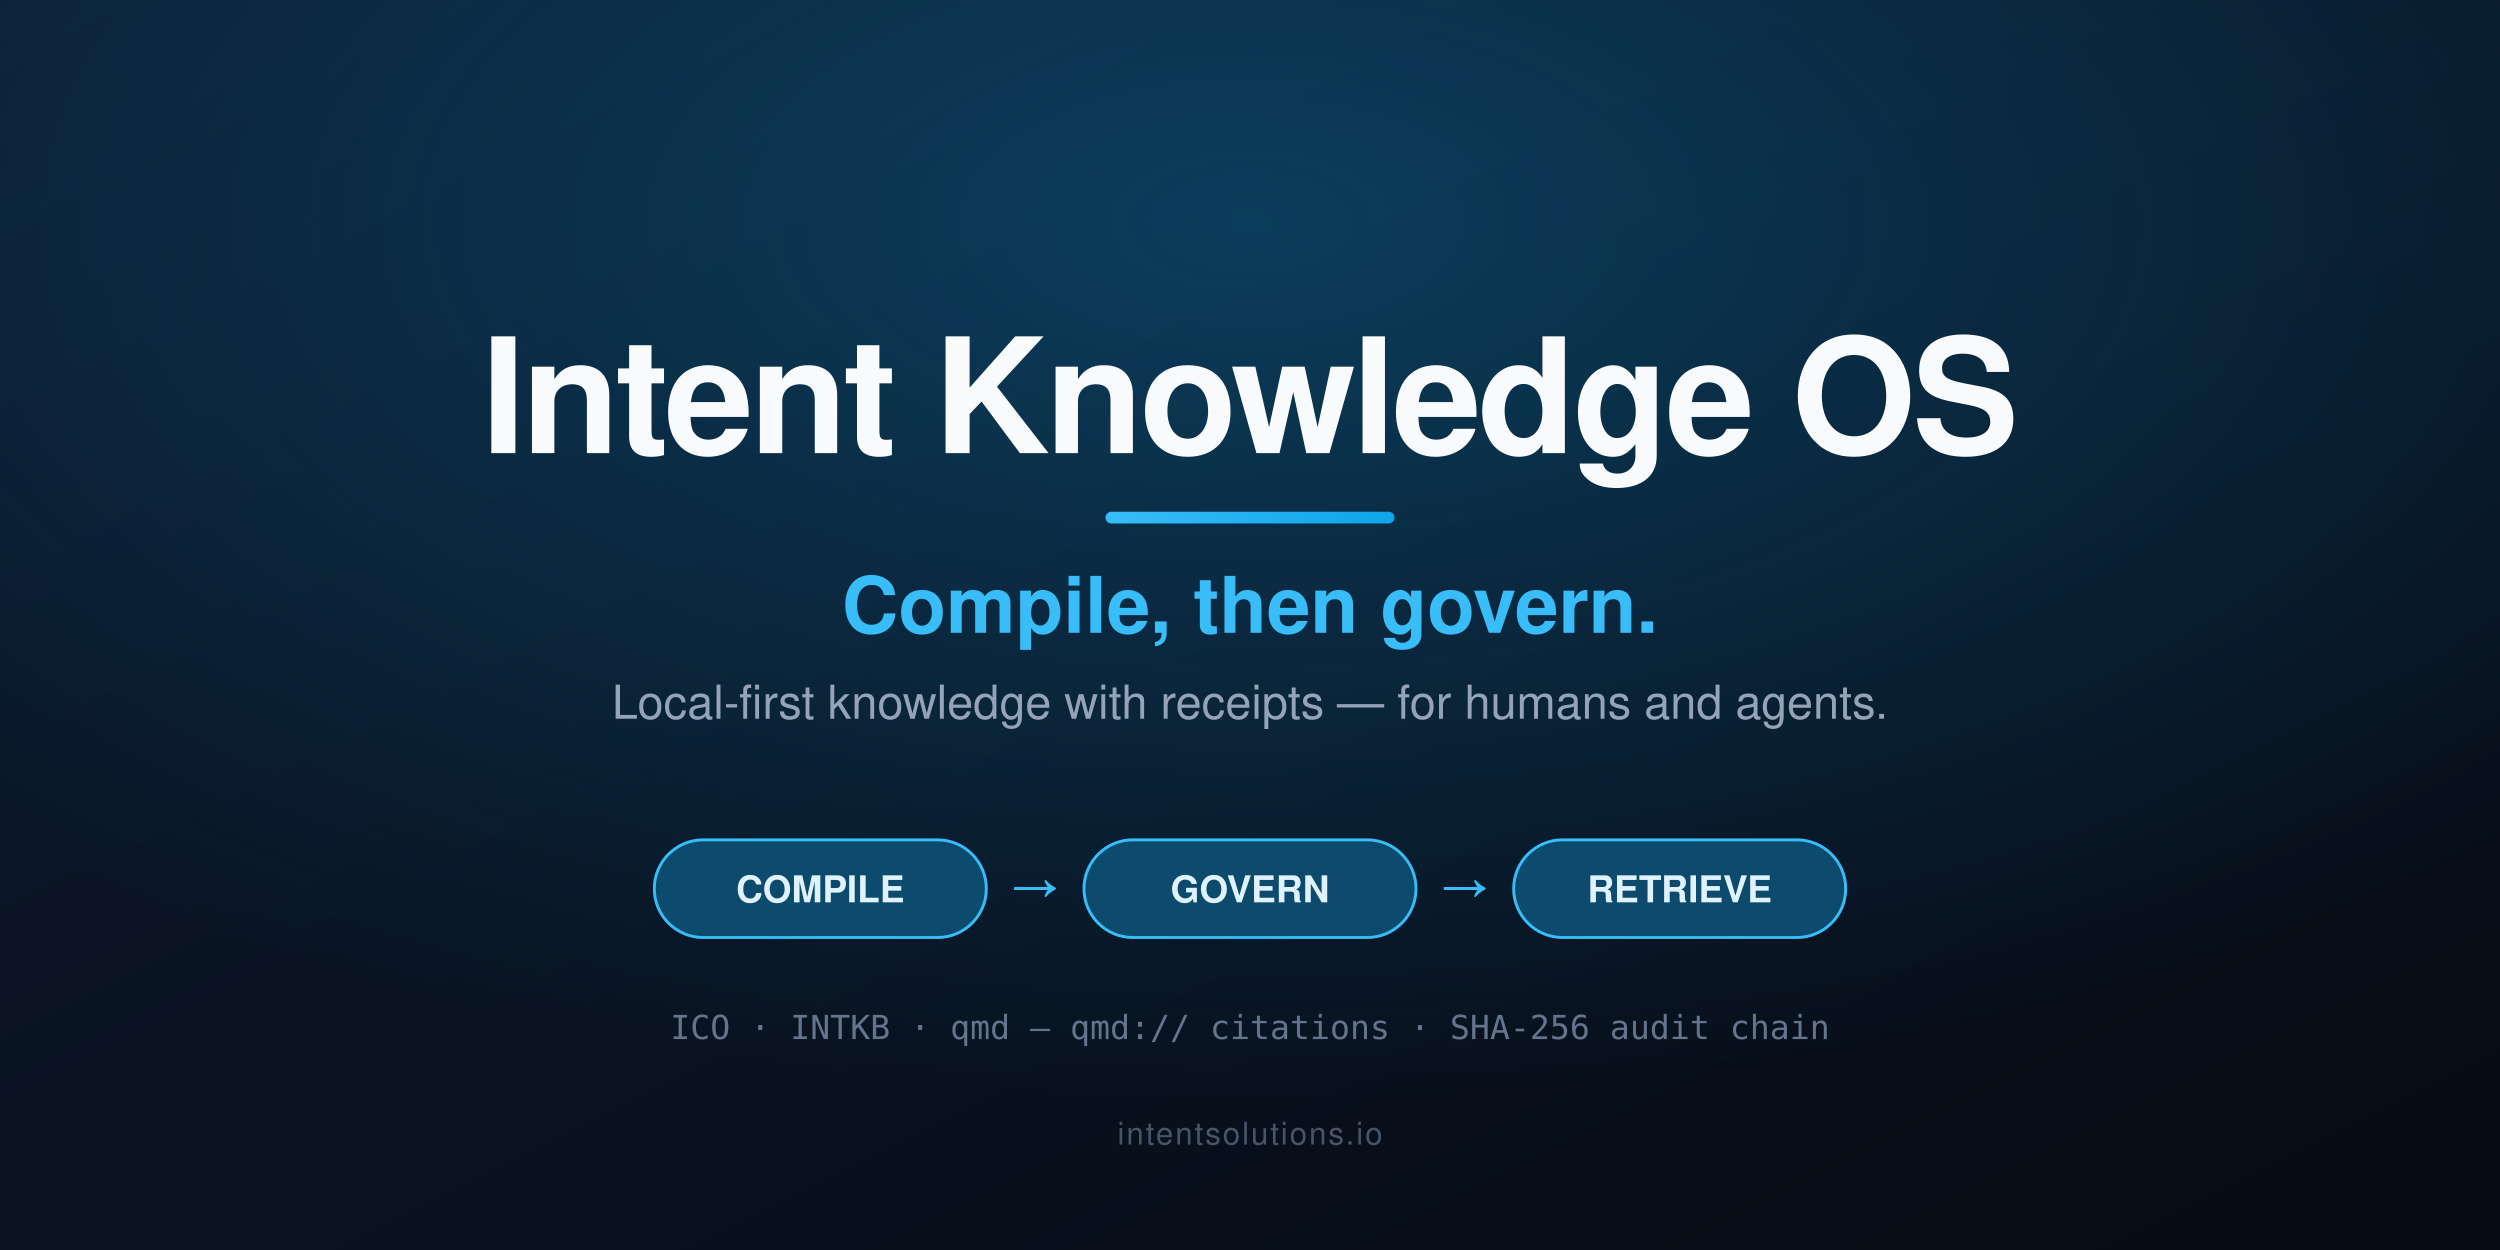
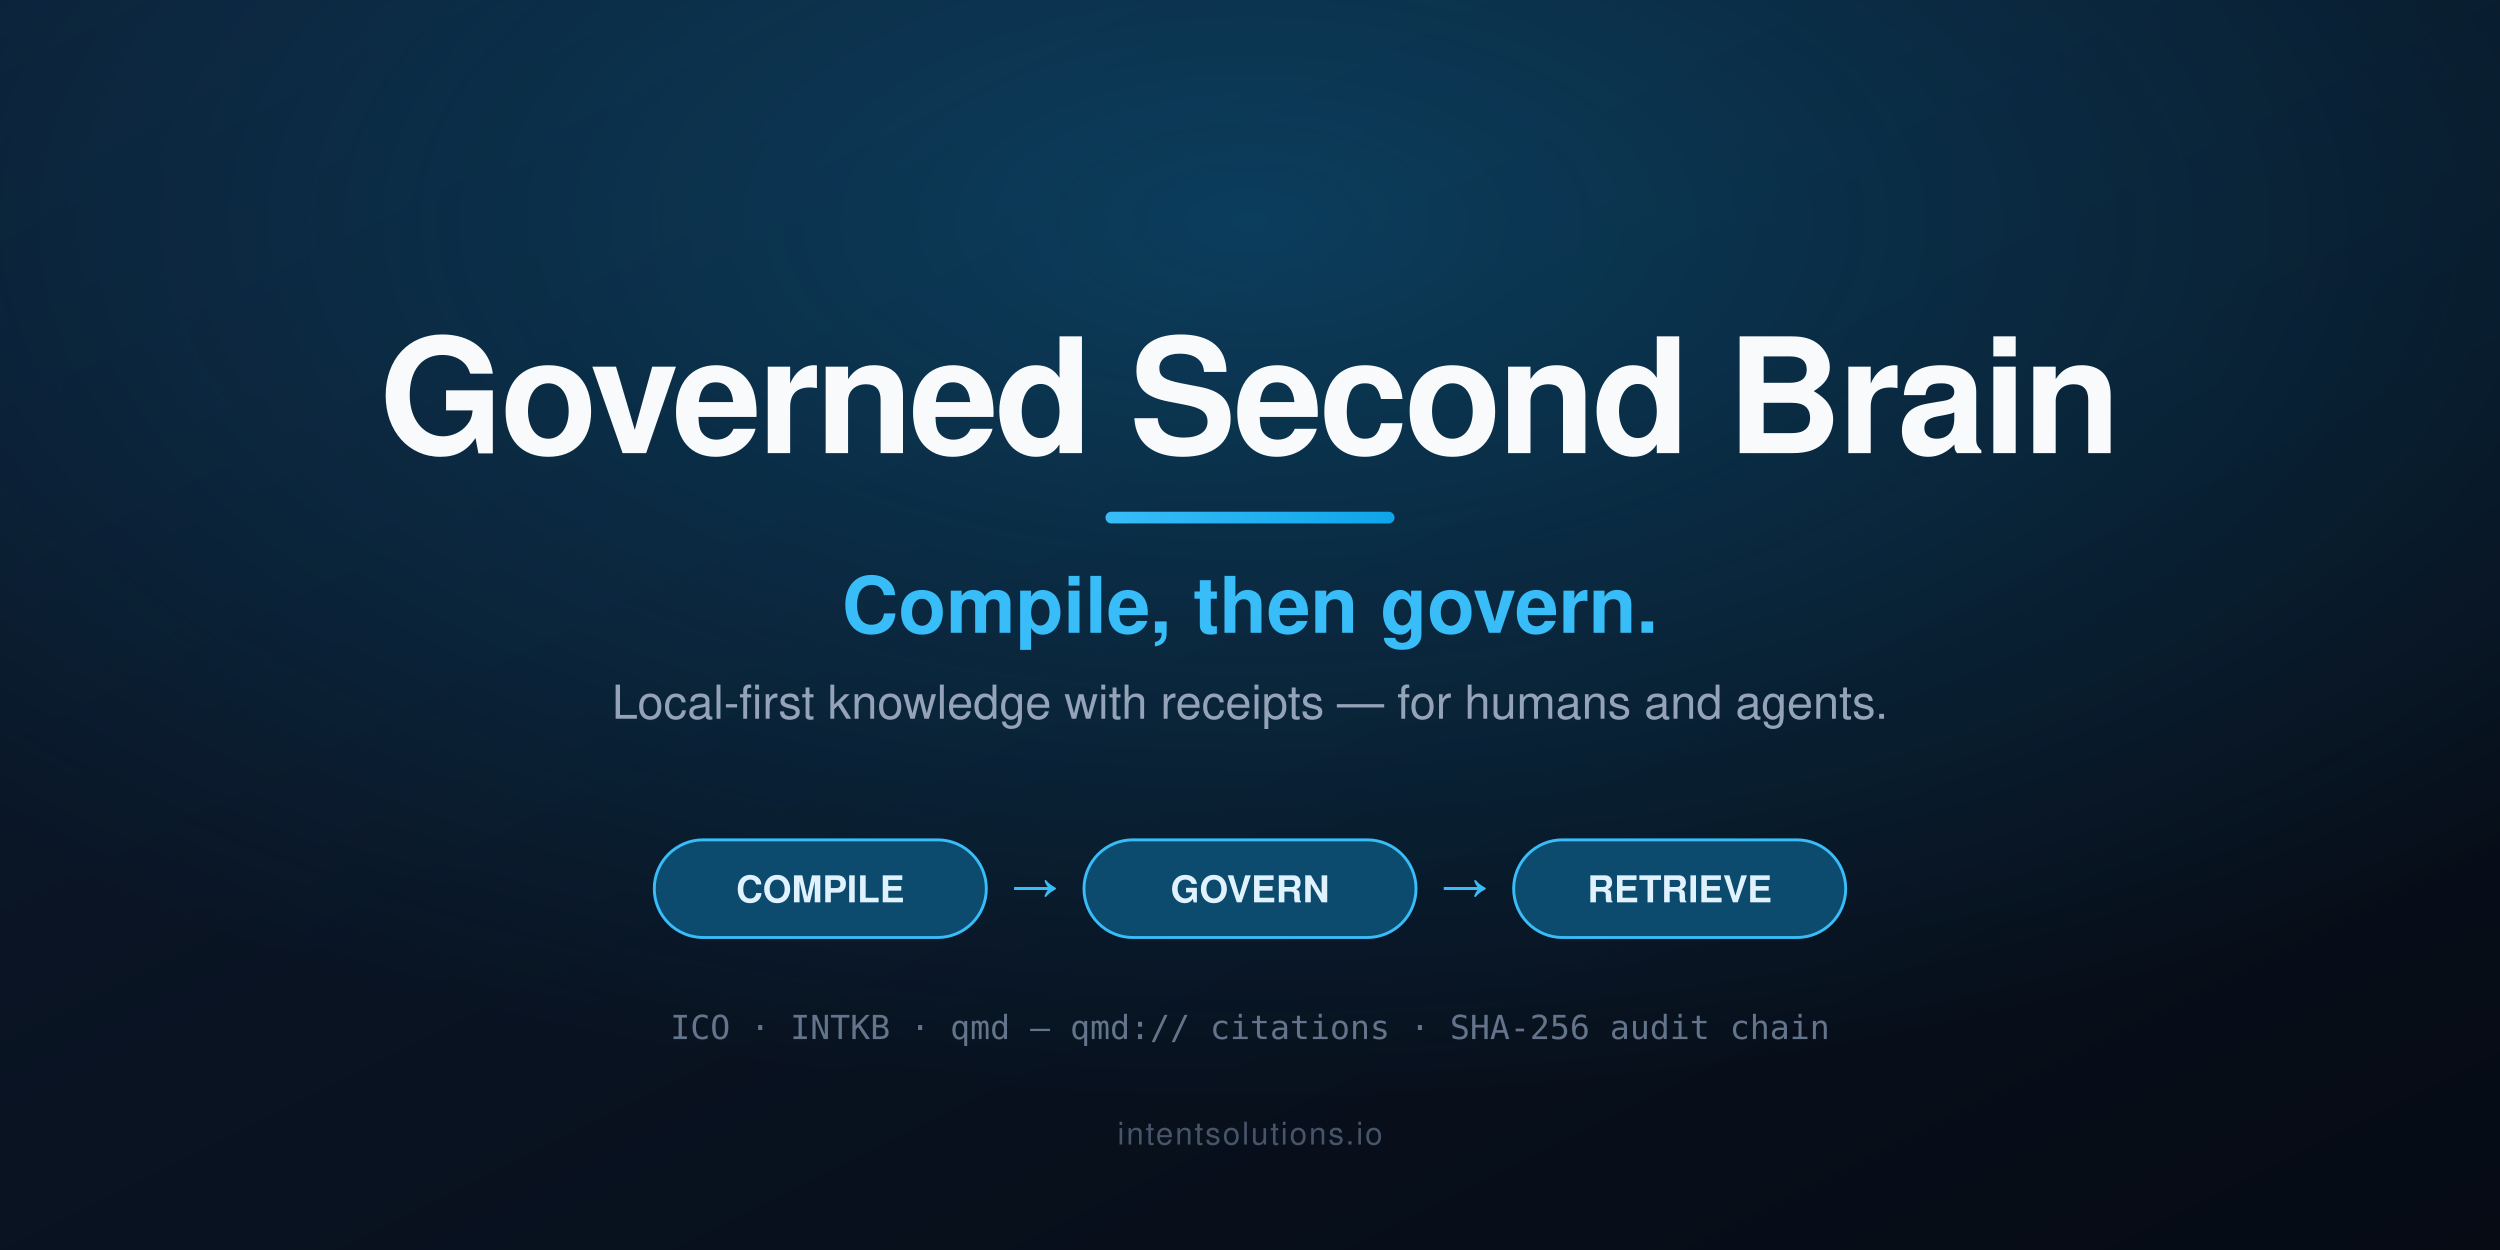
- <svg xmlns="http://www.w3.org/2000/svg" viewBox="0 0 1280 640" width="1280" height="640" role="img" aria-label="Intent Knowledge OS — Compile, then govern. ICO + INTKB + qmd.">
+ <svg xmlns="http://www.w3.org/2000/svg" viewBox="0 0 1280 640" width="1280" height="640" role="img" aria-label="Governed Second Brain — Compile, then govern. ICO + INTKB + qmd.">
  <defs>
    <linearGradient id="bg" x1="0" y1="0" x2="1" y2="1">
      <stop offset="0" stop-color="#0c1a2e" />
      <stop offset="1" stop-color="#060b14" />
    </linearGradient>
    <radialGradient id="glow" cx="0.5" cy="0.18" r="0.7">
      <stop offset="0" stop-color="#0ea5e9" stop-opacity="0.28" />
      <stop offset="1" stop-color="#0ea5e9" stop-opacity="0" />
    </radialGradient>
    <linearGradient id="rule" x1="0" y1="0" x2="1" y2="0">
      <stop offset="0" stop-color="#38bdf8" />
      <stop offset="1" stop-color="#0ea5e9" />
    </linearGradient>
  </defs>
  <rect width="1280" height="640" fill="url(#bg)" />
  <rect width="1280" height="640" fill="url(#glow)" />
  <g font-family="-apple-system,BlinkMacSystemFont,'Segoe UI',Helvetica,Arial,sans-serif" text-anchor="middle">
-     <text x="640" y="232" font-size="82" font-weight="800" fill="#f8fafc" letter-spacing="-2">Intent Knowledge OS</text>
+     <text x="640" y="232" font-size="82" font-weight="800" fill="#f8fafc" letter-spacing="-2">Governed Second Brain</text>
    <rect x="566" y="262" width="148" height="6" rx="3" fill="url(#rule)" />
    <text x="640" y="324" font-size="40" font-weight="700" fill="#38bdf8">Compile, then govern.</text>
    <text x="640" y="368" font-size="24" fill="#94a3b8">Local-first knowledge with receipts — for humans and agents.</text>
    <g font-size="19" font-weight="700">
      <rect x="335" y="430" width="170" height="50" rx="25" fill="#0c4a6e" stroke="#38bdf8" stroke-width="1.5" />
      <text x="420" y="462" fill="#e0f2fe">COMPILE</text>
      <text x="530" y="463" fill="#38bdf8" font-size="26">→</text>
      <rect x="555" y="430" width="170" height="50" rx="25" fill="#0c4a6e" stroke="#38bdf8" stroke-width="1.5" />
      <text x="640" y="462" fill="#e0f2fe">GOVERN</text>
      <text x="750" y="463" fill="#38bdf8" font-size="26">→</text>
      <rect x="775" y="430" width="170" height="50" rx="25" fill="#0c4a6e" stroke="#38bdf8" stroke-width="1.5" />
      <text x="860" y="462" fill="#e0f2fe">RETRIEVE</text>
    </g>
    <text x="640" y="532" font-family="ui-monospace,SFMono-Regular,Menlo,Consolas,monospace" font-size="17" fill="#64748b">ICO · INTKB · qmd  —  qmd:// citations · SHA-256 audit chain</text>
    <text x="640" y="586" font-size="16" fill="#475569" letter-spacing="1">intentsolutions.io</text>
  </g>
</svg>
